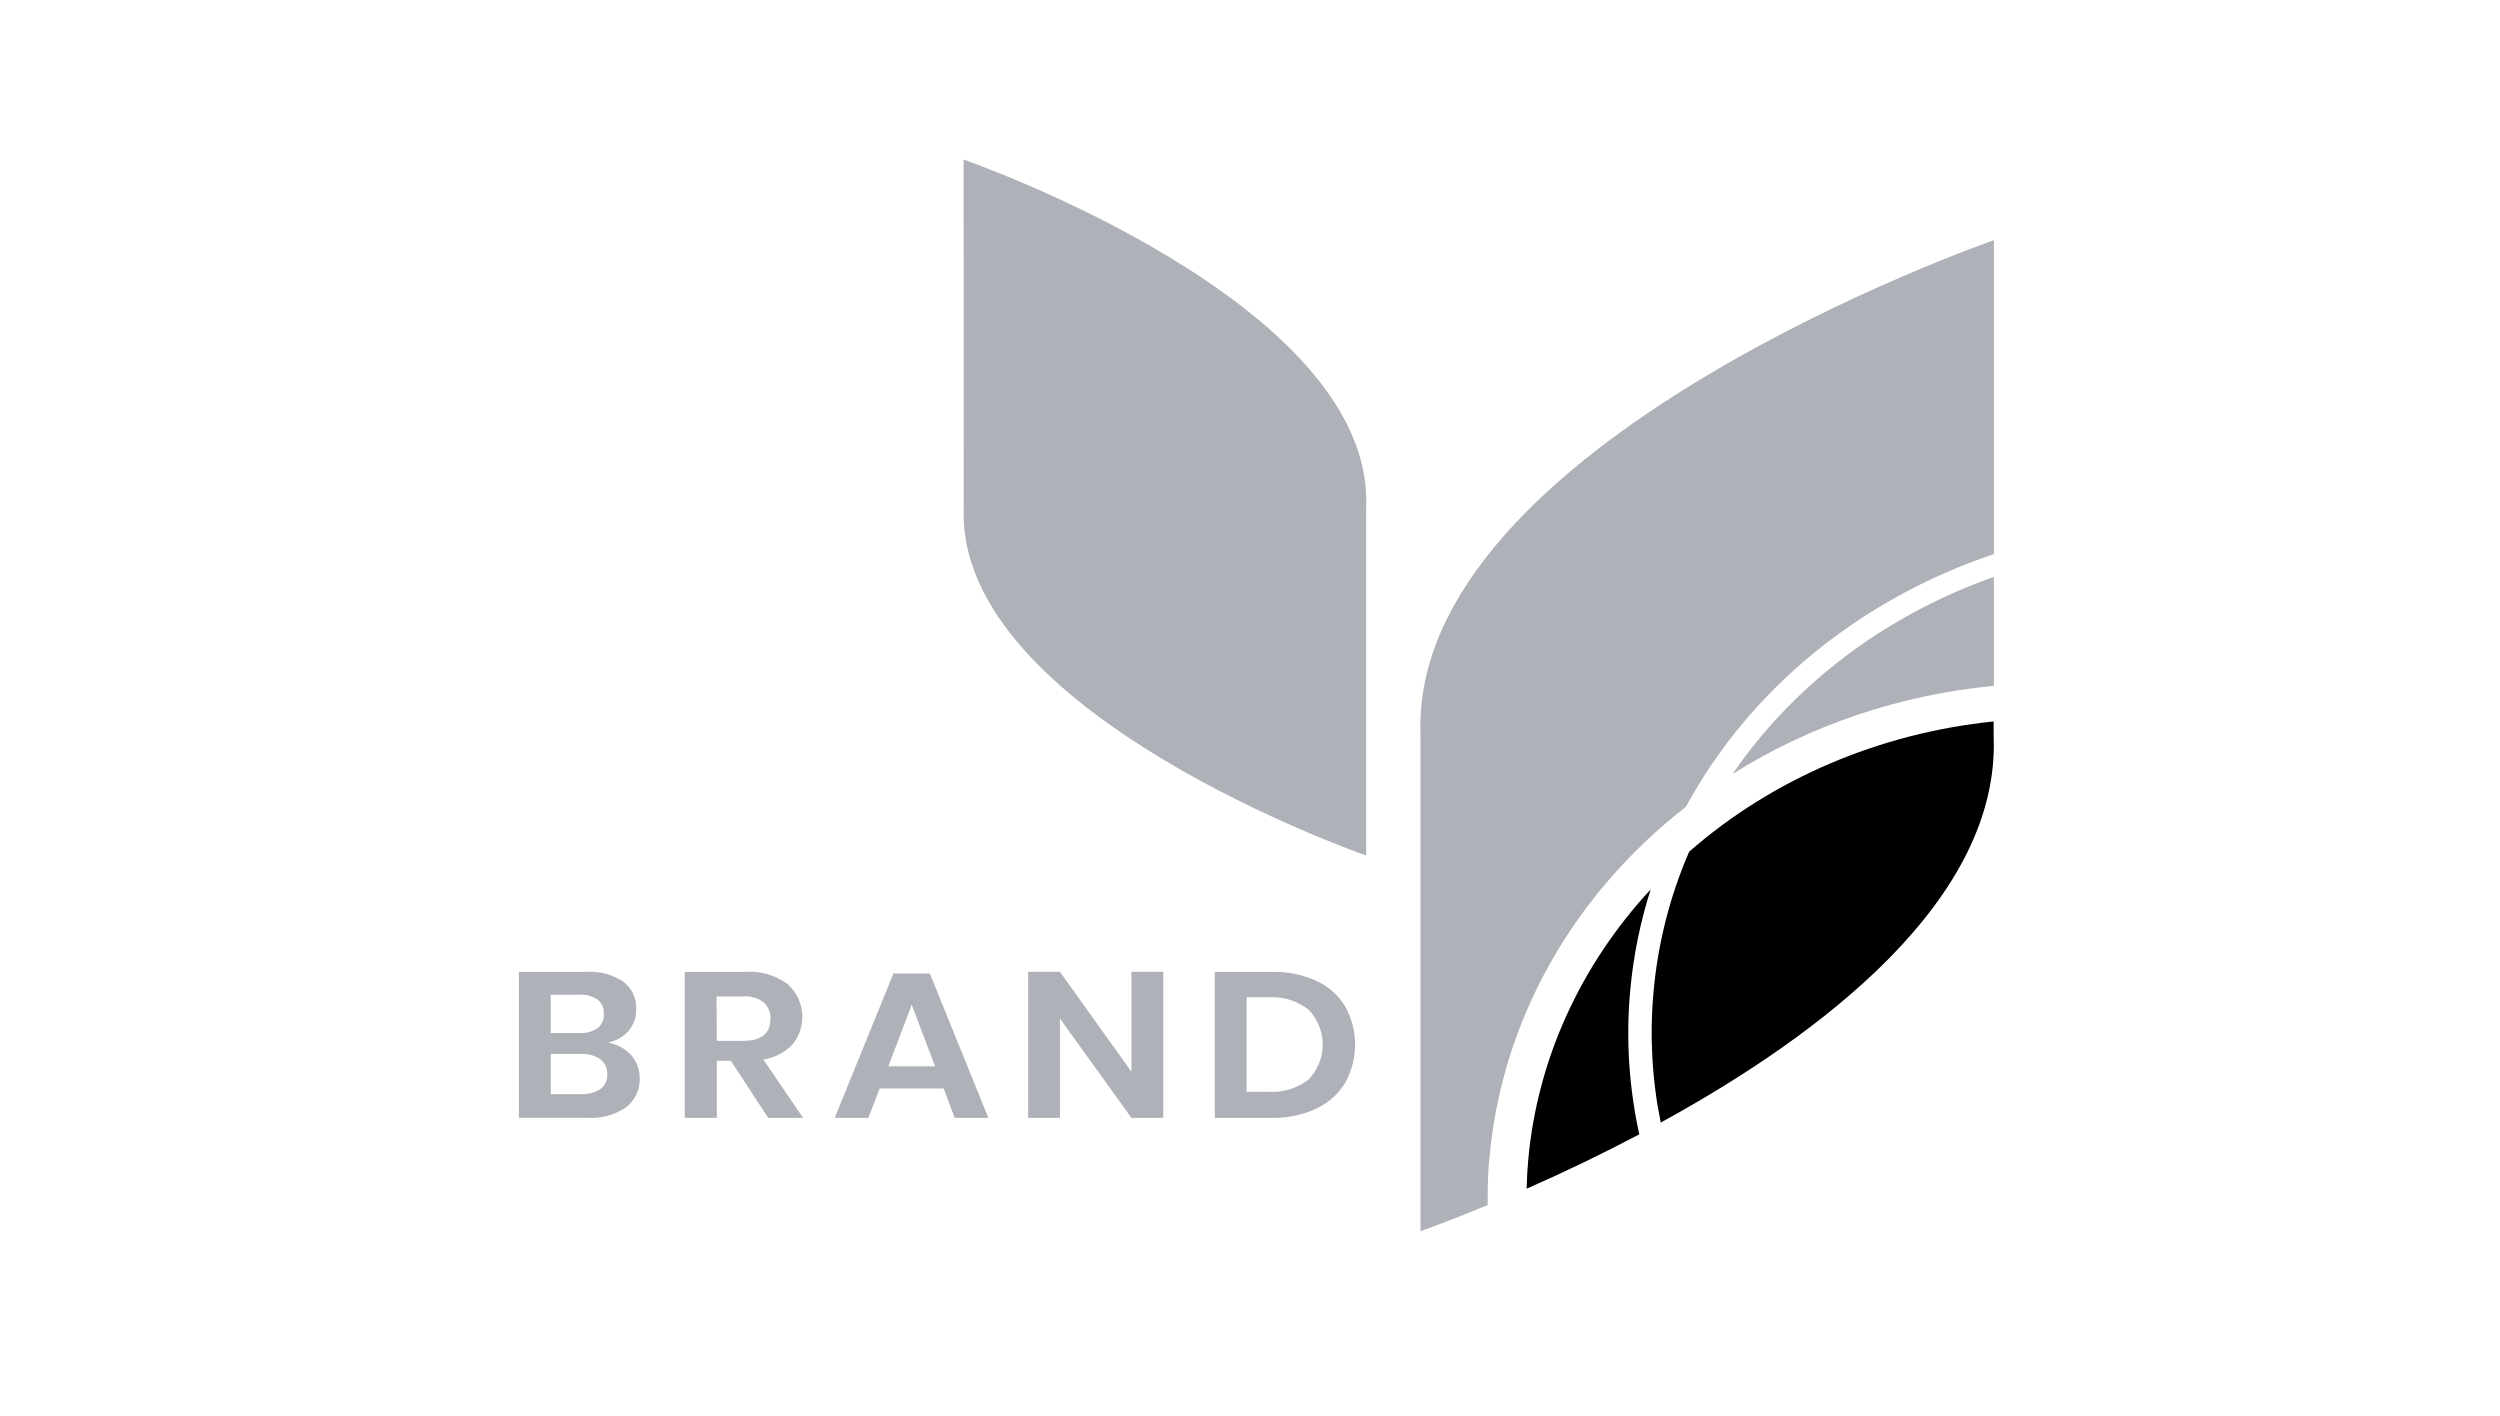
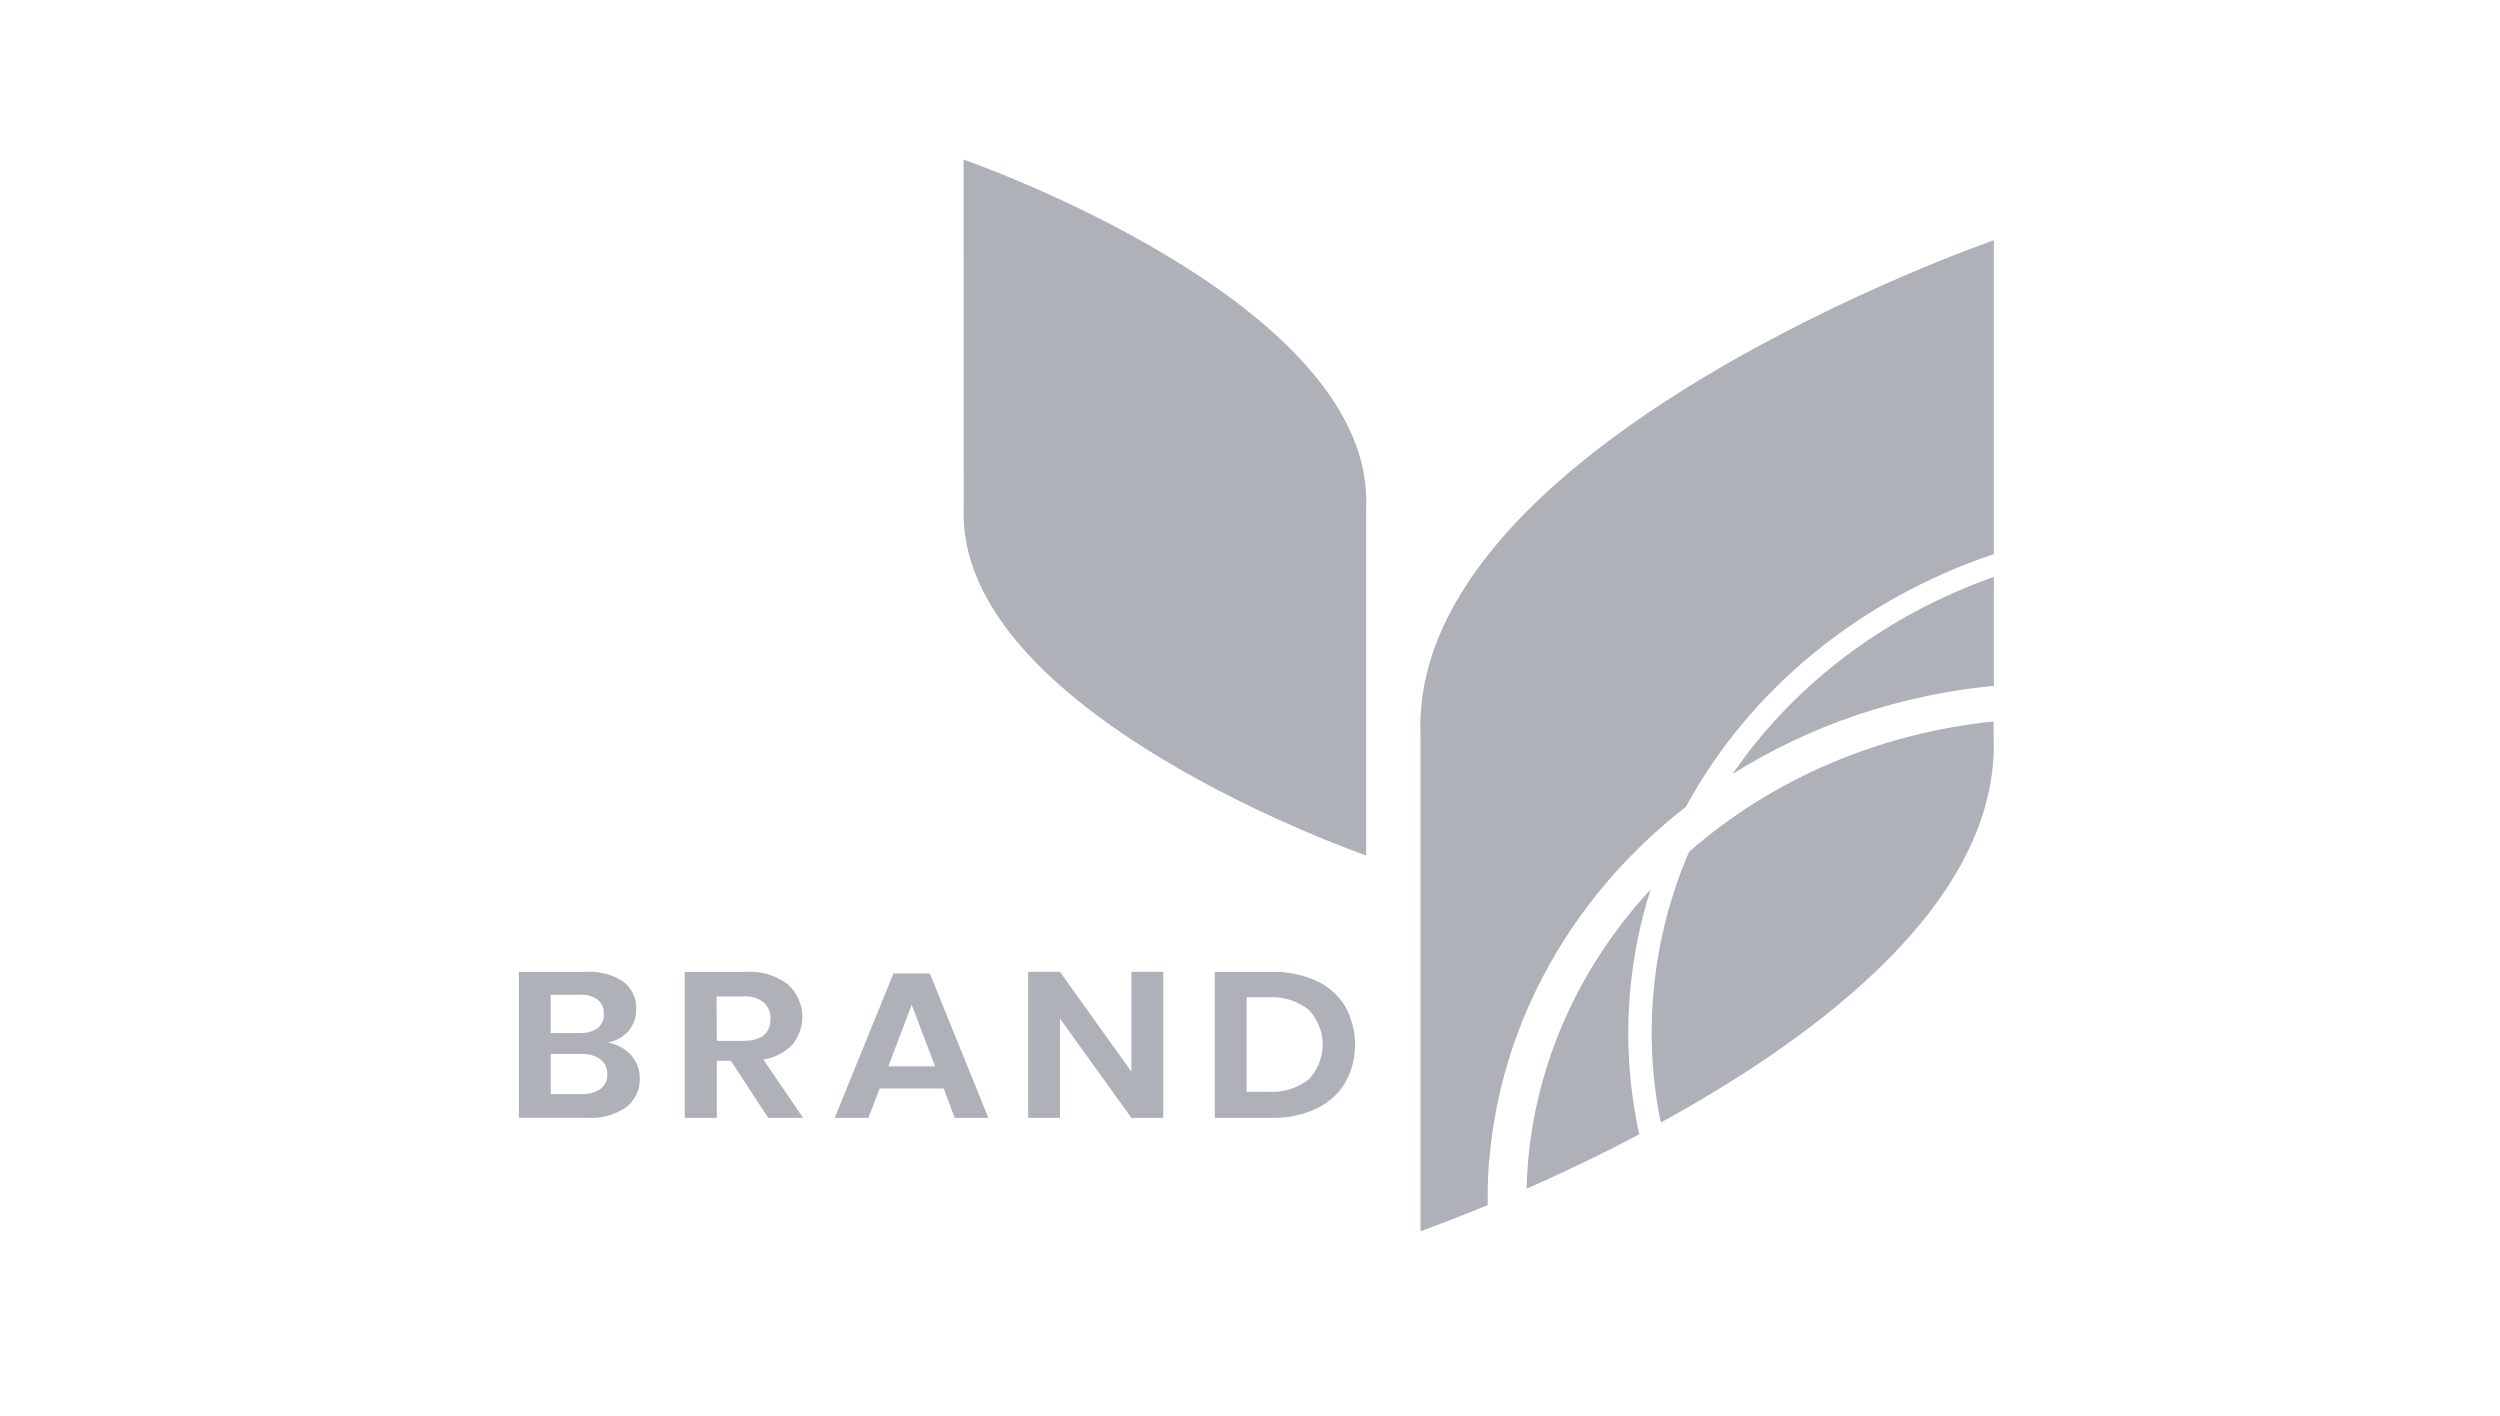
- <svg xmlns="http://www.w3.org/2000/svg" width="106" height="60">
+ <svg xmlns="http://www.w3.org/2000/svg" width="106" height="60" fill="none">
  <path d="M26.757 44.735c.244.276.373.622.367.977a1.43 1.43 0 0 1-.131.676 1.558 1.558 0 0 1-.438.558 2.627 2.627 0 0 1-1.651.45H22v-6.19h2.844a2.593 2.593 0 0 1 1.576.41c.184.142.33.32.425.52.096.202.139.42.127.64.016.34-.1.677-.33.946-.221.246-.526.416-.866.484.385.064.733.252.98.53Zm-3.406-.934h1.216c.276.018.55-.055.773-.206a.738.738 0 0 0 .207-.275.68.68 0 0 0 .054-.33.702.702 0 0 0-.055-.329.759.759 0 0 0-.203-.276 1.255 1.255 0 0 0-.796-.209H23.35v1.625Zm2.108 2.374a.777.777 0 0 0 .224-.284.712.712 0 0 0 .063-.345.722.722 0 0 0-.066-.35.788.788 0 0 0-.228-.285 1.338 1.338 0 0 0-.826-.224h-1.275v1.703h1.292c.29.015.578-.06.816-.215ZM32.57 47.397l-1.581-2.42h-.595v2.42h-1.361v-6.191h2.577a2.699 2.699 0 0 1 1.793.526c.36.336.578.779.613 1.248a1.86 1.86 0 0 1-.421 1.314 2.148 2.148 0 0 1-1.229.629l1.685 2.474h-1.48Zm-2.176-3.264h1.113c.773 0 1.16-.312 1.16-.937a.852.852 0 0 0-.063-.375.917.917 0 0 0-.221-.321 1.282 1.282 0 0 0-.876-.251h-1.126l.013 1.884ZM40.01 46.15h-2.712l-.479 1.247h-1.427l2.49-6.122h1.543l2.481 6.122H40.48l-.469-1.246Zm-.363-.937-.991-2.613-.991 2.613h1.982ZM49.322 47.397h-1.35l-3.03-4.21v4.21h-1.348v-6.192h1.348l3.03 4.235v-4.235h1.35v6.192ZM57.033 45.915c-.28.467-.705.848-1.223 1.092a4.288 4.288 0 0 1-1.9.39h-2.404v-6.191h2.405a4.376 4.376 0 0 1 1.9.38c.517.24.943.616 1.222 1.08.278.504.423 1.06.423 1.625 0 .564-.145 1.12-.423 1.624Zm-1.546-.148a2.16 2.16 0 0 0 .597-1.478c0-.542-.212-1.066-.597-1.477a2.488 2.488 0 0 0-1.692-.527h-.938v4.008h.938a2.49 2.49 0 0 0 1.692-.526ZM40.856 6.767s17.438 6.028 17.069 14.751v14.754s-17.426-6.03-17.063-14.754l-.006-14.751ZM73.46 32.818c3.294-2.075 7.103-3.36 11.08-3.738v-4.62c-4.582 1.618-8.47 4.55-11.08 8.358Z" fill="#AFB1B8" />
  <path d="M71.482 34.21c2.695-4.97 7.368-8.805 13.058-10.717V10.185s-24.835 8.587-24.31 21.009V52.2s1.107-.384 2.848-1.104c0-.671 0-1.349.08-2.03.513-5.766 3.507-11.11 8.324-14.857Z" fill="#AFB1B8" />
-   <path d="M69.12 42.013c.13-1.457.421-2.898.868-4.301-2.998 3.235-4.815 7.25-5.192 11.479-.037.399-.057.798-.067 1.21a74.756 74.756 0 0 0 4.777-2.305c-.44-2.001-.57-4.049-.386-6.083ZM70.107 42.089a19.058 19.058 0 0 0 .308 5.508c6.785-3.718 14.41-9.462 14.115-16.403v-.605c-4.848.497-9.383 2.437-12.91 5.523a19.256 19.256 0 0 0-1.513 5.977Z" />
+   <path d="M69.12 42.013c.13-1.457.421-2.898.868-4.301-2.998 3.235-4.815 7.25-5.192 11.479-.037.399-.057.798-.067 1.21a74.756 74.756 0 0 0 4.777-2.305c-.44-2.001-.57-4.049-.386-6.083ZM70.107 42.089a19.058 19.058 0 0 0 .308 5.508c6.785-3.718 14.41-9.462 14.115-16.403v-.605c-4.848.497-9.383 2.437-12.91 5.523a19.256 19.256 0 0 0-1.513 5.977Z" fill="#AFB1B8" />
</svg>
